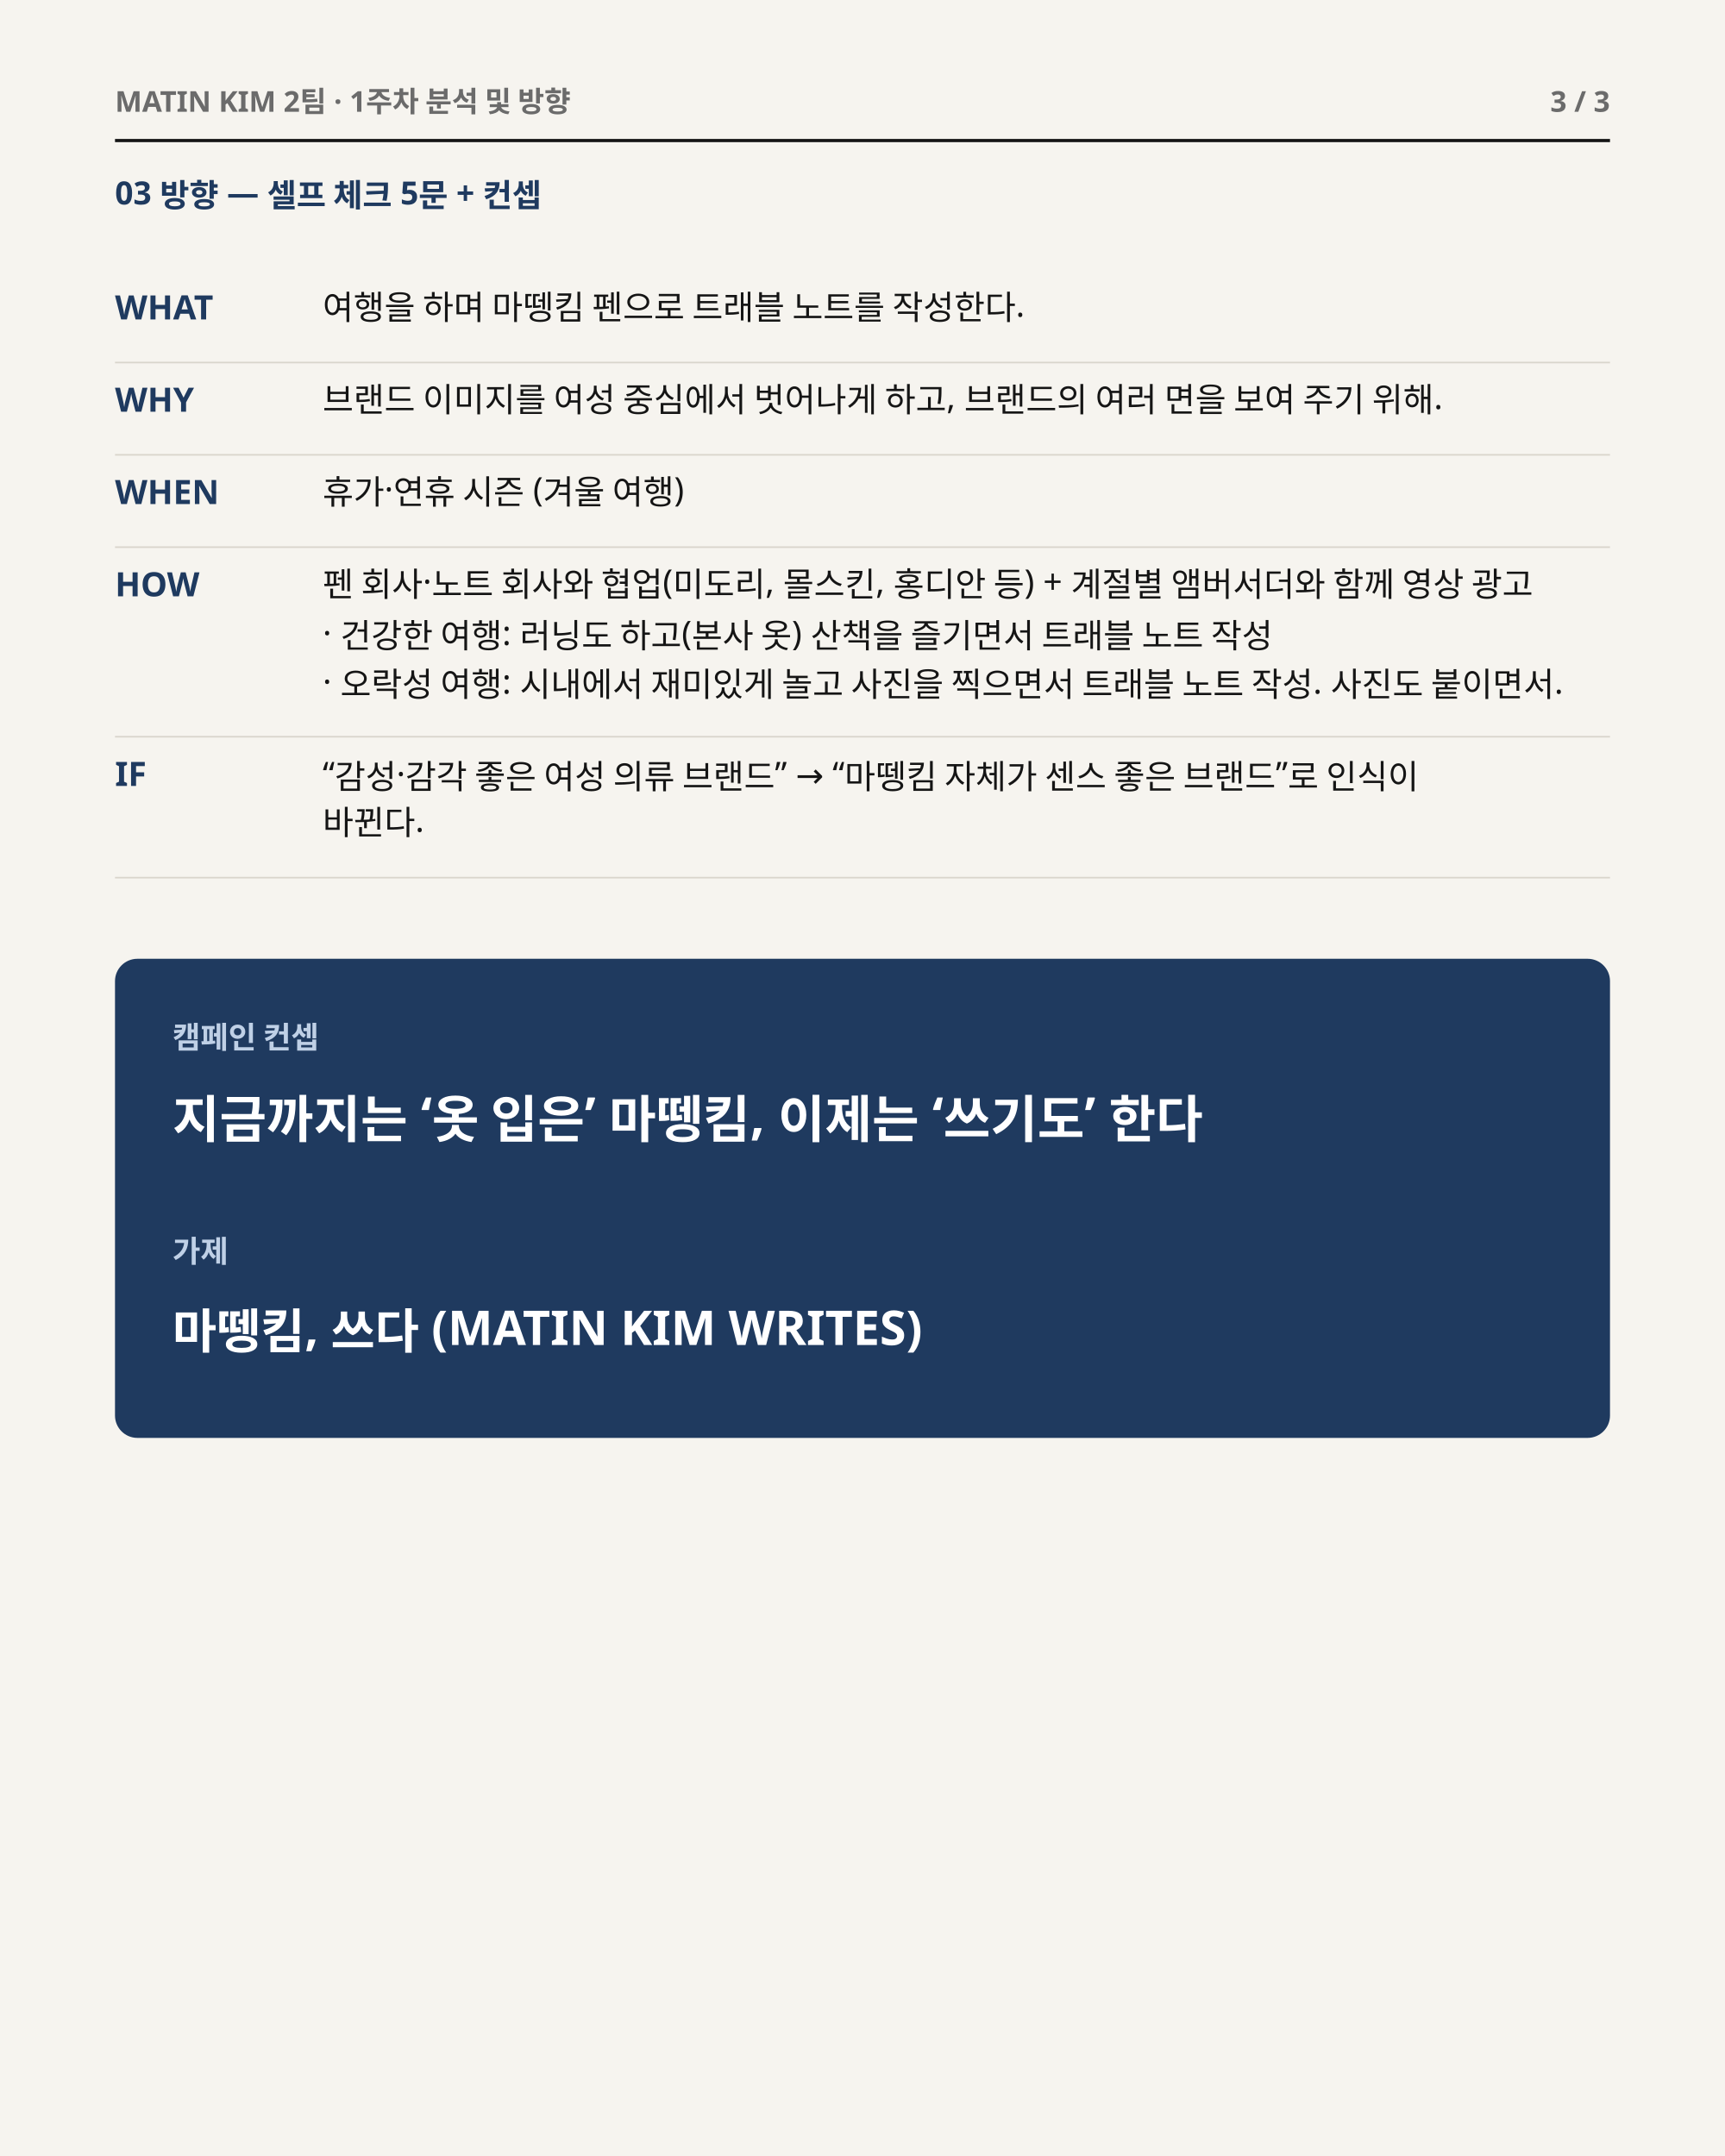
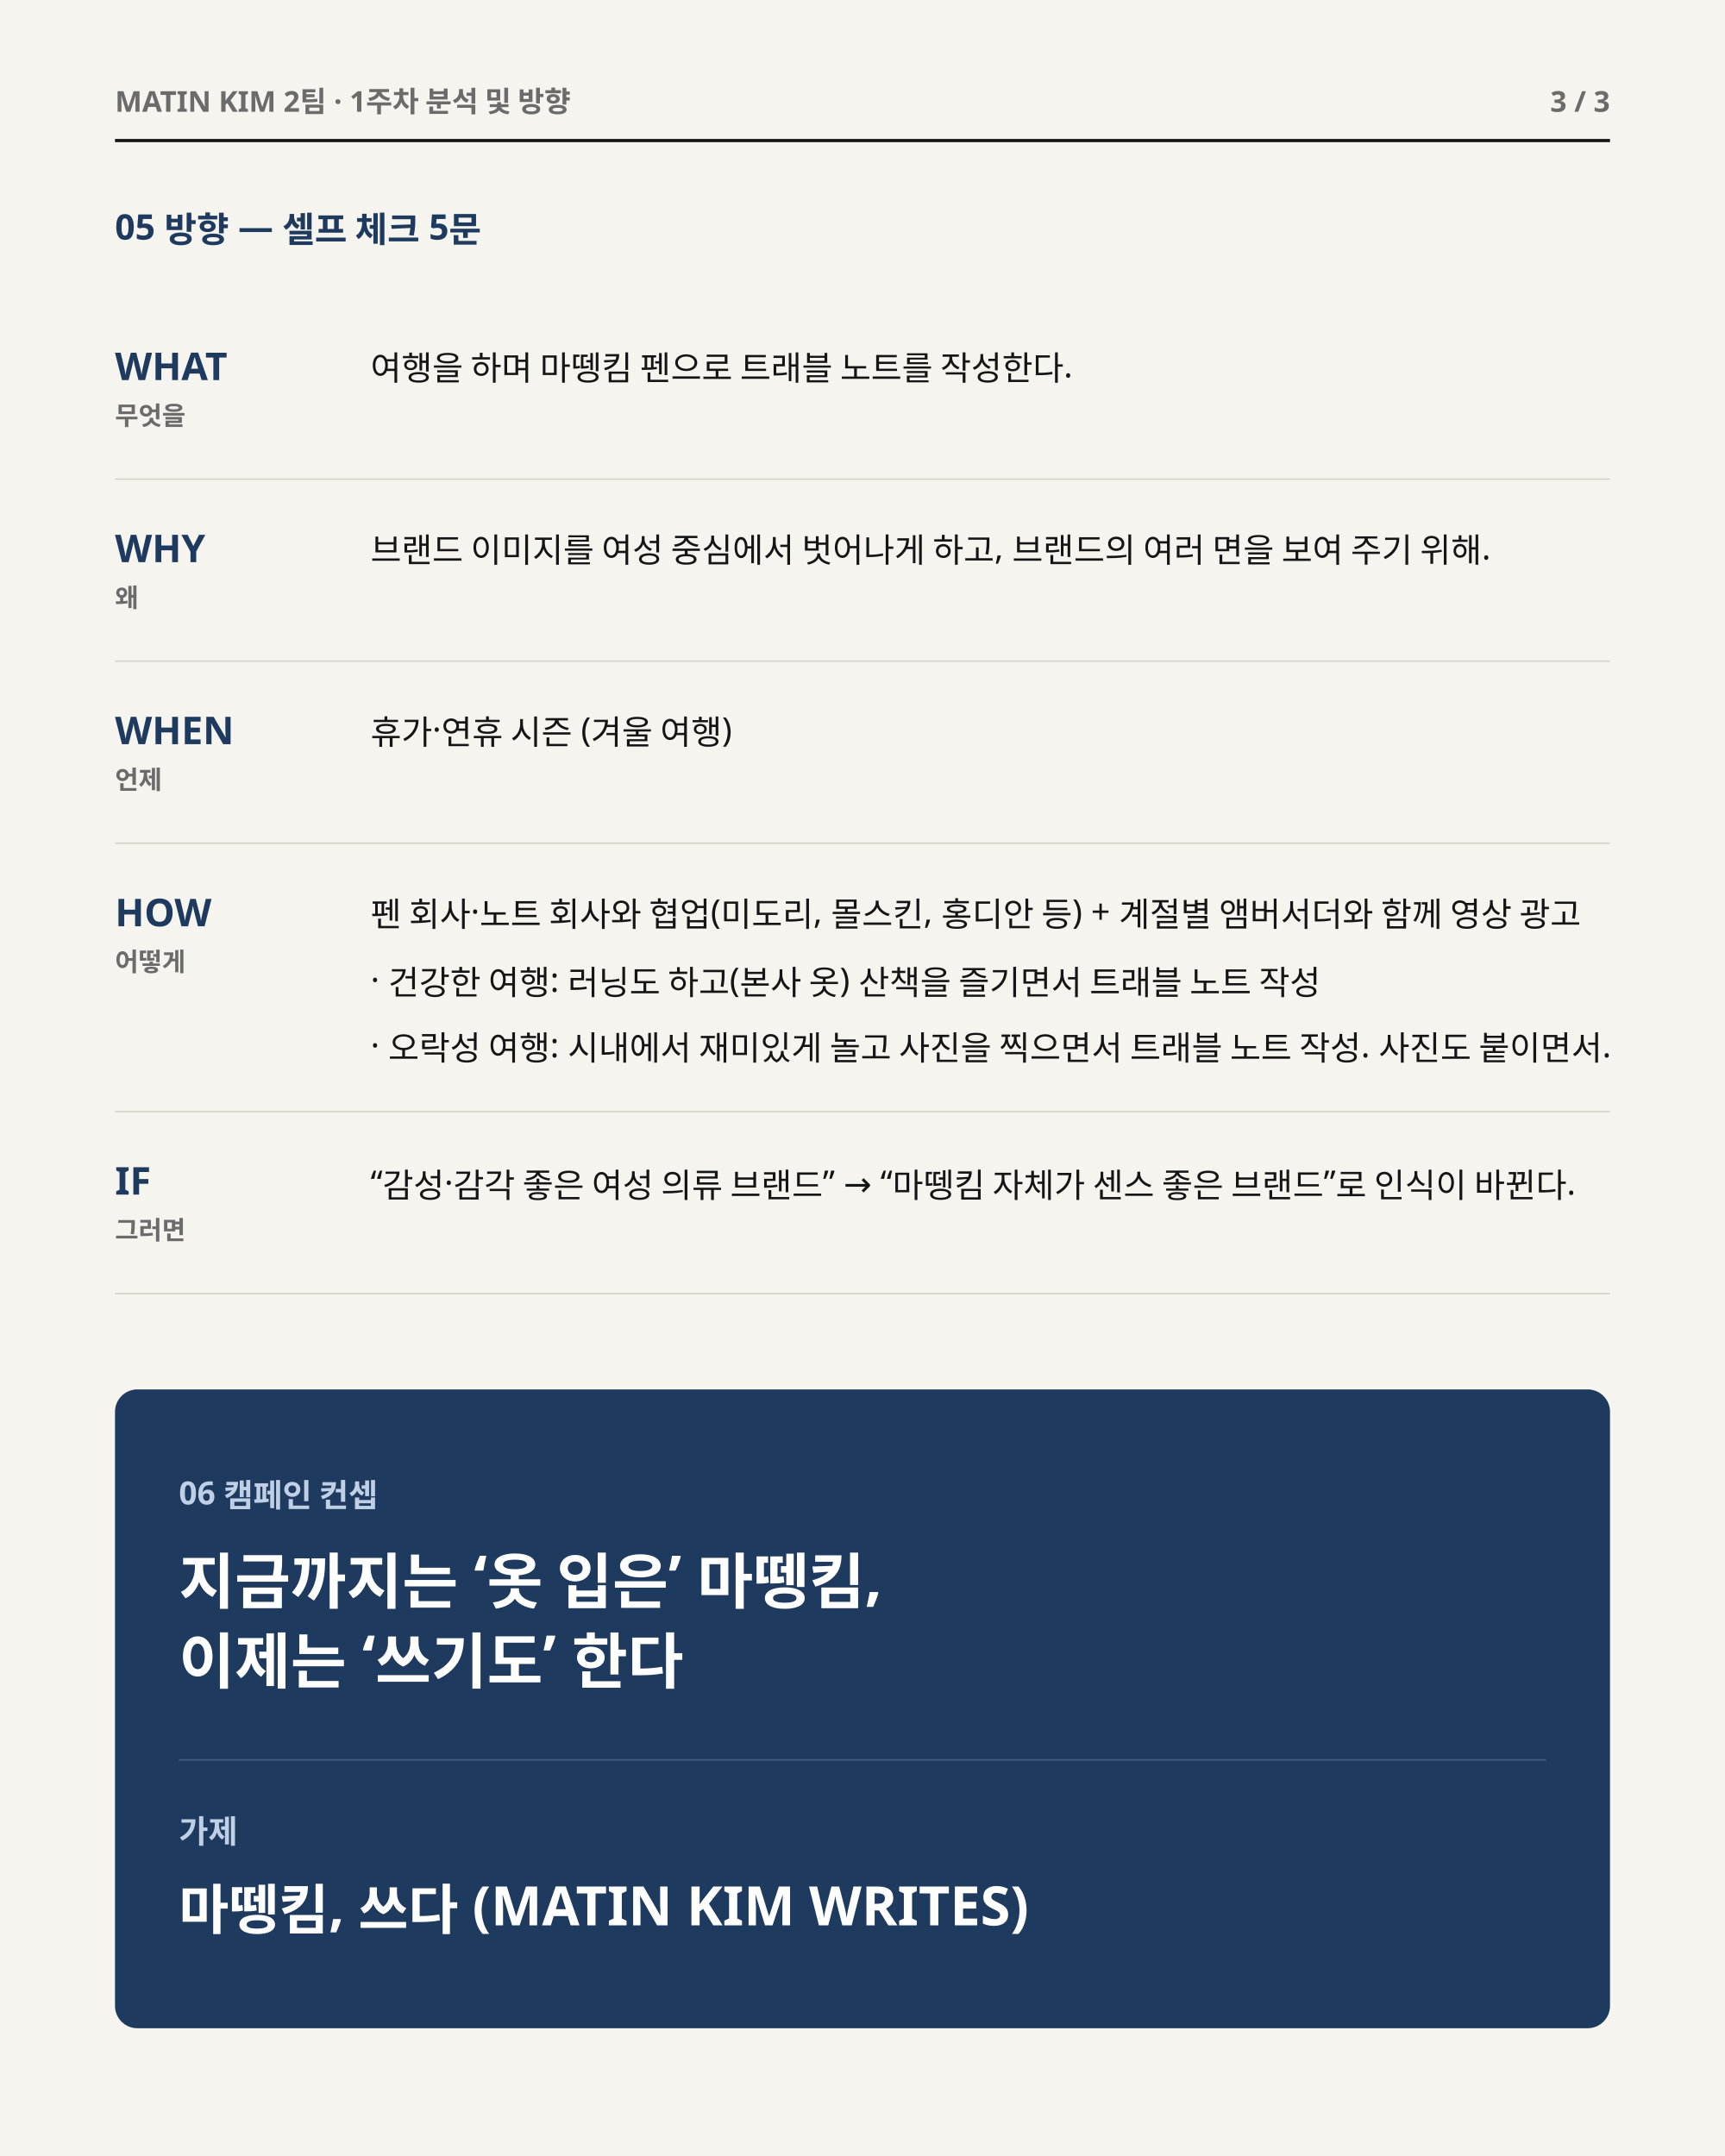
<svg xmlns="http://www.w3.org/2000/svg" width="1080" height="1350" viewBox="0 0 1080 1350">
  <rect width="1080" height="1350" fill="#F6F4EF" />
-   <text x="72" y="70" font-family="Pretendard, 'Noto Sans KR', sans-serif" font-size="18" font-weight="600" fill="#6B6B6B" text-anchor="start">MATIN KIM 2팀 · 1주차 분석 및 방향</text>
-   <text x="1008" y="70" font-family="Pretendard, 'Noto Sans KR', sans-serif" font-size="18" font-weight="600" fill="#6B6B6B" text-anchor="end">3 / 3</text>
+   <text x="72" y="70.0" font-family="Pretendard, 'Noto Sans KR', sans-serif" font-size="18" font-weight="600" fill="#6B6B6B" text-anchor="start">MATIN KIM 2팀 · 1주차 분석 및 방향</text>
+   <text x="1008" y="70.0" font-family="Pretendard, 'Noto Sans KR', sans-serif" font-size="18" font-weight="600" fill="#6B6B6B" text-anchor="end">3 / 3</text>
  <line x1="72" y1="88" x2="1008" y2="88" stroke="#151515" stroke-width="2" />
-   <text x="72" y="128" font-family="Pretendard, 'Noto Sans KR', sans-serif" font-size="20" font-weight="700" fill="#1F3A5F" text-anchor="start">03  방향 — 셀프 체크 5문 + 컨셉</text>
-   <text x="72" y="200" font-family="Pretendard, 'Noto Sans KR', sans-serif" font-size="21" font-weight="700" fill="#1F3A5F" text-anchor="start">WHAT</text>
-   <text x="202" y="200" font-family="Pretendard, 'Noto Sans KR', sans-serif" font-size="21" font-weight="400" fill="#151515" text-anchor="start">여행을 하며 마뗑킴 펜으로 트래블 노트를 작성한다.</text>
-   <line x1="72" y1="227.0" x2="1008" y2="227.0" stroke="#D9D5CC" stroke-width="1" />
-   <text x="72" y="257.8" font-family="Pretendard, 'Noto Sans KR', sans-serif" font-size="21" font-weight="700" fill="#1F3A5F" text-anchor="start">WHY</text>
-   <text x="202" y="257.8" font-family="Pretendard, 'Noto Sans KR', sans-serif" font-size="21" font-weight="400" fill="#151515" text-anchor="start">브랜드 이미지를 여성 중심에서 벗어나게 하고, 브랜드의 여러 면을 보여 주기 위해.</text>
-   <line x1="72" y1="284.8" x2="1008" y2="284.8" stroke="#D9D5CC" stroke-width="1" />
-   <text x="72" y="315.6" font-family="Pretendard, 'Noto Sans KR', sans-serif" font-size="21" font-weight="700" fill="#1F3A5F" text-anchor="start">WHEN</text>
-   <text x="202" y="315.6" font-family="Pretendard, 'Noto Sans KR', sans-serif" font-size="21" font-weight="400" fill="#151515" text-anchor="start">휴가·연휴 시즌 (겨울 여행)</text>
-   <line x1="72" y1="342.6" x2="1008" y2="342.6" stroke="#D9D5CC" stroke-width="1" />
-   <text x="72" y="373.4" font-family="Pretendard, 'Noto Sans KR', sans-serif" font-size="21" font-weight="700" fill="#1F3A5F" text-anchor="start">HOW</text>
-   <text x="202" y="373.4" font-family="Pretendard, 'Noto Sans KR', sans-serif" font-size="21" font-weight="400" fill="#151515" text-anchor="start">펜 회사·노트 회사와 협업(미도리, 몰스킨, 홍디안 등) + 계절별 앰버서더와 함께 영상 광고</text>
-   <text x="202" y="403.85" font-family="Pretendard, 'Noto Sans KR', sans-serif" font-size="21" font-weight="400" fill="#151515" text-anchor="start">· 건강한 여행: 러닝도 하고(본사 옷) 산책을 즐기면서 트래블 노트 작성</text>
-   <text x="202" y="434.3" font-family="Pretendard, 'Noto Sans KR', sans-serif" font-size="21" font-weight="400" fill="#151515" text-anchor="start">· 오락성 여행: 시내에서 재미있게 놀고 사진을 찍으면서 트래블 노트 작성. 사진도 붙이면서.</text>
-   <line x1="72" y1="461.3" x2="1008" y2="461.3" stroke="#D9D5CC" stroke-width="1" />
-   <text x="72" y="492.1" font-family="Pretendard, 'Noto Sans KR', sans-serif" font-size="21" font-weight="700" fill="#1F3A5F" text-anchor="start">IF</text>
-   <text x="202" y="492.1" font-family="Pretendard, 'Noto Sans KR', sans-serif" font-size="21" font-weight="400" fill="#151515" text-anchor="start">“감성·감각 좋은 여성 의류 브랜드” → “마뗑킴 자체가 센스 좋은 브랜드”로 인식이</text>
-   <text x="202" y="522.55" font-family="Pretendard, 'Noto Sans KR', sans-serif" font-size="21" font-weight="400" fill="#151515" text-anchor="start">바뀐다.</text>
-   <line x1="72" y1="549.55" x2="1008" y2="549.55" stroke="#D9D5CC" stroke-width="1" />
-   <rect x="72" y="600.35" width="936" height="300" rx="14" fill="#1F3A5F" />
-   <text x="108" y="656.35" font-family="Pretendard, 'Noto Sans KR', sans-serif" font-size="19" font-weight="700" fill="#BFD0E6" text-anchor="start">캠페인 컨셉</text>
-   <text x="108" y="712.35" font-family="Pretendard, 'Noto Sans KR', sans-serif" font-size="32" font-weight="800" fill="#FFFFFF" text-anchor="start">지금까지는 ‘옷 입은’ 마뗑킴, 이제는 ‘쓰기도’ 한다</text>
-   <text x="108" y="790.35" font-family="Pretendard, 'Noto Sans KR', sans-serif" font-size="19" font-weight="700" fill="#BFD0E6" text-anchor="start">가제</text>
-   <text x="108" y="844.35" font-family="Pretendard, 'Noto Sans KR', sans-serif" font-size="30" font-weight="800" fill="#FFFFFF" text-anchor="start">마뗑킴, 쓰다  (MATIN KIM WRITES)</text>
+   <text x="72" y="150.0" font-family="Pretendard, 'Noto Sans KR', sans-serif" font-size="22" font-weight="800" fill="#1F3A5F" text-anchor="start">05  방향 — 셀프 체크 5문</text>
+   <text x="72" y="238.0" font-family="Pretendard, 'Noto Sans KR', sans-serif" font-size="24" font-weight="800" fill="#1F3A5F" text-anchor="start">WHAT</text>
+   <text x="72" y="266.0" font-family="Pretendard, 'Noto Sans KR', sans-serif" font-size="16" font-weight="600" fill="#6B6B6B" text-anchor="start">무엇을</text>
+   <text x="232" y="238.0" font-family="Pretendard, 'Noto Sans KR', sans-serif" font-size="21" font-weight="400" fill="#151515" text-anchor="start">여행을 하며 마뗑킴 펜으로 트래블 노트를 작성한다.</text>
+   <line x1="72" y1="300.0" x2="1008" y2="300.0" stroke="#D9D5CC" stroke-width="1" />
+   <text x="72" y="352.0" font-family="Pretendard, 'Noto Sans KR', sans-serif" font-size="24" font-weight="800" fill="#1F3A5F" text-anchor="start">WHY</text>
+   <text x="72" y="380.0" font-family="Pretendard, 'Noto Sans KR', sans-serif" font-size="16" font-weight="600" fill="#6B6B6B" text-anchor="start">왜</text>
+   <text x="232" y="352.0" font-family="Pretendard, 'Noto Sans KR', sans-serif" font-size="21" font-weight="400" fill="#151515" text-anchor="start">브랜드 이미지를 여성 중심에서 벗어나게 하고, 브랜드의 여러 면을 보여 주기 위해.</text>
+   <line x1="72" y1="414.0" x2="1008" y2="414.0" stroke="#D9D5CC" stroke-width="1" />
+   <text x="72" y="466.0" font-family="Pretendard, 'Noto Sans KR', sans-serif" font-size="24" font-weight="800" fill="#1F3A5F" text-anchor="start">WHEN</text>
+   <text x="72" y="494.0" font-family="Pretendard, 'Noto Sans KR', sans-serif" font-size="16" font-weight="600" fill="#6B6B6B" text-anchor="start">언제</text>
+   <text x="232" y="466.0" font-family="Pretendard, 'Noto Sans KR', sans-serif" font-size="21" font-weight="400" fill="#151515" text-anchor="start">휴가·연휴 시즌 (겨울 여행)</text>
+   <line x1="72" y1="528.0" x2="1008" y2="528.0" stroke="#D9D5CC" stroke-width="1" />
+   <text x="72" y="580.0" font-family="Pretendard, 'Noto Sans KR', sans-serif" font-size="24" font-weight="800" fill="#1F3A5F" text-anchor="start">HOW</text>
+   <text x="72" y="608.0" font-family="Pretendard, 'Noto Sans KR', sans-serif" font-size="16" font-weight="600" fill="#6B6B6B" text-anchor="start">어떻게</text>
+   <text x="232" y="580.0" font-family="Pretendard, 'Noto Sans KR', sans-serif" font-size="21" font-weight="400" fill="#151515" text-anchor="start">펜 회사·노트 회사와 협업(미도리, 몰스킨, 홍디안 등) + 계절별 앰버서더와 함께 영상 광고</text>
+   <text x="232" y="621.0" font-family="Pretendard, 'Noto Sans KR', sans-serif" font-size="21" font-weight="400" fill="#151515" text-anchor="start">· 건강한 여행: 러닝도 하고(본사 옷) 산책을 즐기면서 트래블 노트 작성</text>
+   <text x="232" y="662.0" font-family="Pretendard, 'Noto Sans KR', sans-serif" font-size="21" font-weight="400" fill="#151515" text-anchor="start">· 오락성 여행: 시내에서 재미있게 놀고 사진을 찍으면서 트래블 노트 작성. 사진도 붙이면서.</text>
+   <line x1="72" y1="696.0" x2="1008" y2="696.0" stroke="#D9D5CC" stroke-width="1" />
+   <text x="72" y="748.0" font-family="Pretendard, 'Noto Sans KR', sans-serif" font-size="24" font-weight="800" fill="#1F3A5F" text-anchor="start">IF</text>
+   <text x="72" y="776.0" font-family="Pretendard, 'Noto Sans KR', sans-serif" font-size="16" font-weight="600" fill="#6B6B6B" text-anchor="start">그러면</text>
+   <text x="232" y="748.0" font-family="Pretendard, 'Noto Sans KR', sans-serif" font-size="21" font-weight="400" fill="#151515" text-anchor="start">“감성·감각 좋은 여성 의류 브랜드” → “마뗑킴 자체가 센스 좋은 브랜드”로 인식이 바뀐다.</text>
+   <line x1="72" y1="810.0" x2="1008" y2="810.0" stroke="#D9D5CC" stroke-width="1" />
+   <rect x="72" y="870.0" width="936" height="400.0" rx="14" fill="#1F3A5F" />
+   <text x="112" y="942.0" font-family="Pretendard, 'Noto Sans KR', sans-serif" font-size="20" font-weight="700" fill="#BFD0E6" text-anchor="start">06  캠페인 컨셉</text>
+   <text x="112" y="1004.0" font-family="Pretendard, 'Noto Sans KR', sans-serif" font-size="38" font-weight="800" fill="#FFFFFF" text-anchor="start">지금까지는 ‘옷 입은’ 마뗑킴,</text>
+   <text x="112" y="1054.0" font-family="Pretendard, 'Noto Sans KR', sans-serif" font-size="38" font-weight="800" fill="#FFFFFF" text-anchor="start">이제는 ‘쓰기도’ 한다</text>
+   <line x1="112" y1="1102.0" x2="968" y2="1102.0" stroke="#3E5A80" stroke-width="1" />
+   <text x="112" y="1154.0" font-family="Pretendard, 'Noto Sans KR', sans-serif" font-size="20" font-weight="700" fill="#BFD0E6" text-anchor="start">가제</text>
+   <text x="112" y="1208.0" font-family="Pretendard, 'Noto Sans KR', sans-serif" font-size="34" font-weight="800" fill="#FFFFFF" text-anchor="start">마뗑킴, 쓰다  (MATIN KIM WRITES)</text>
</svg>
